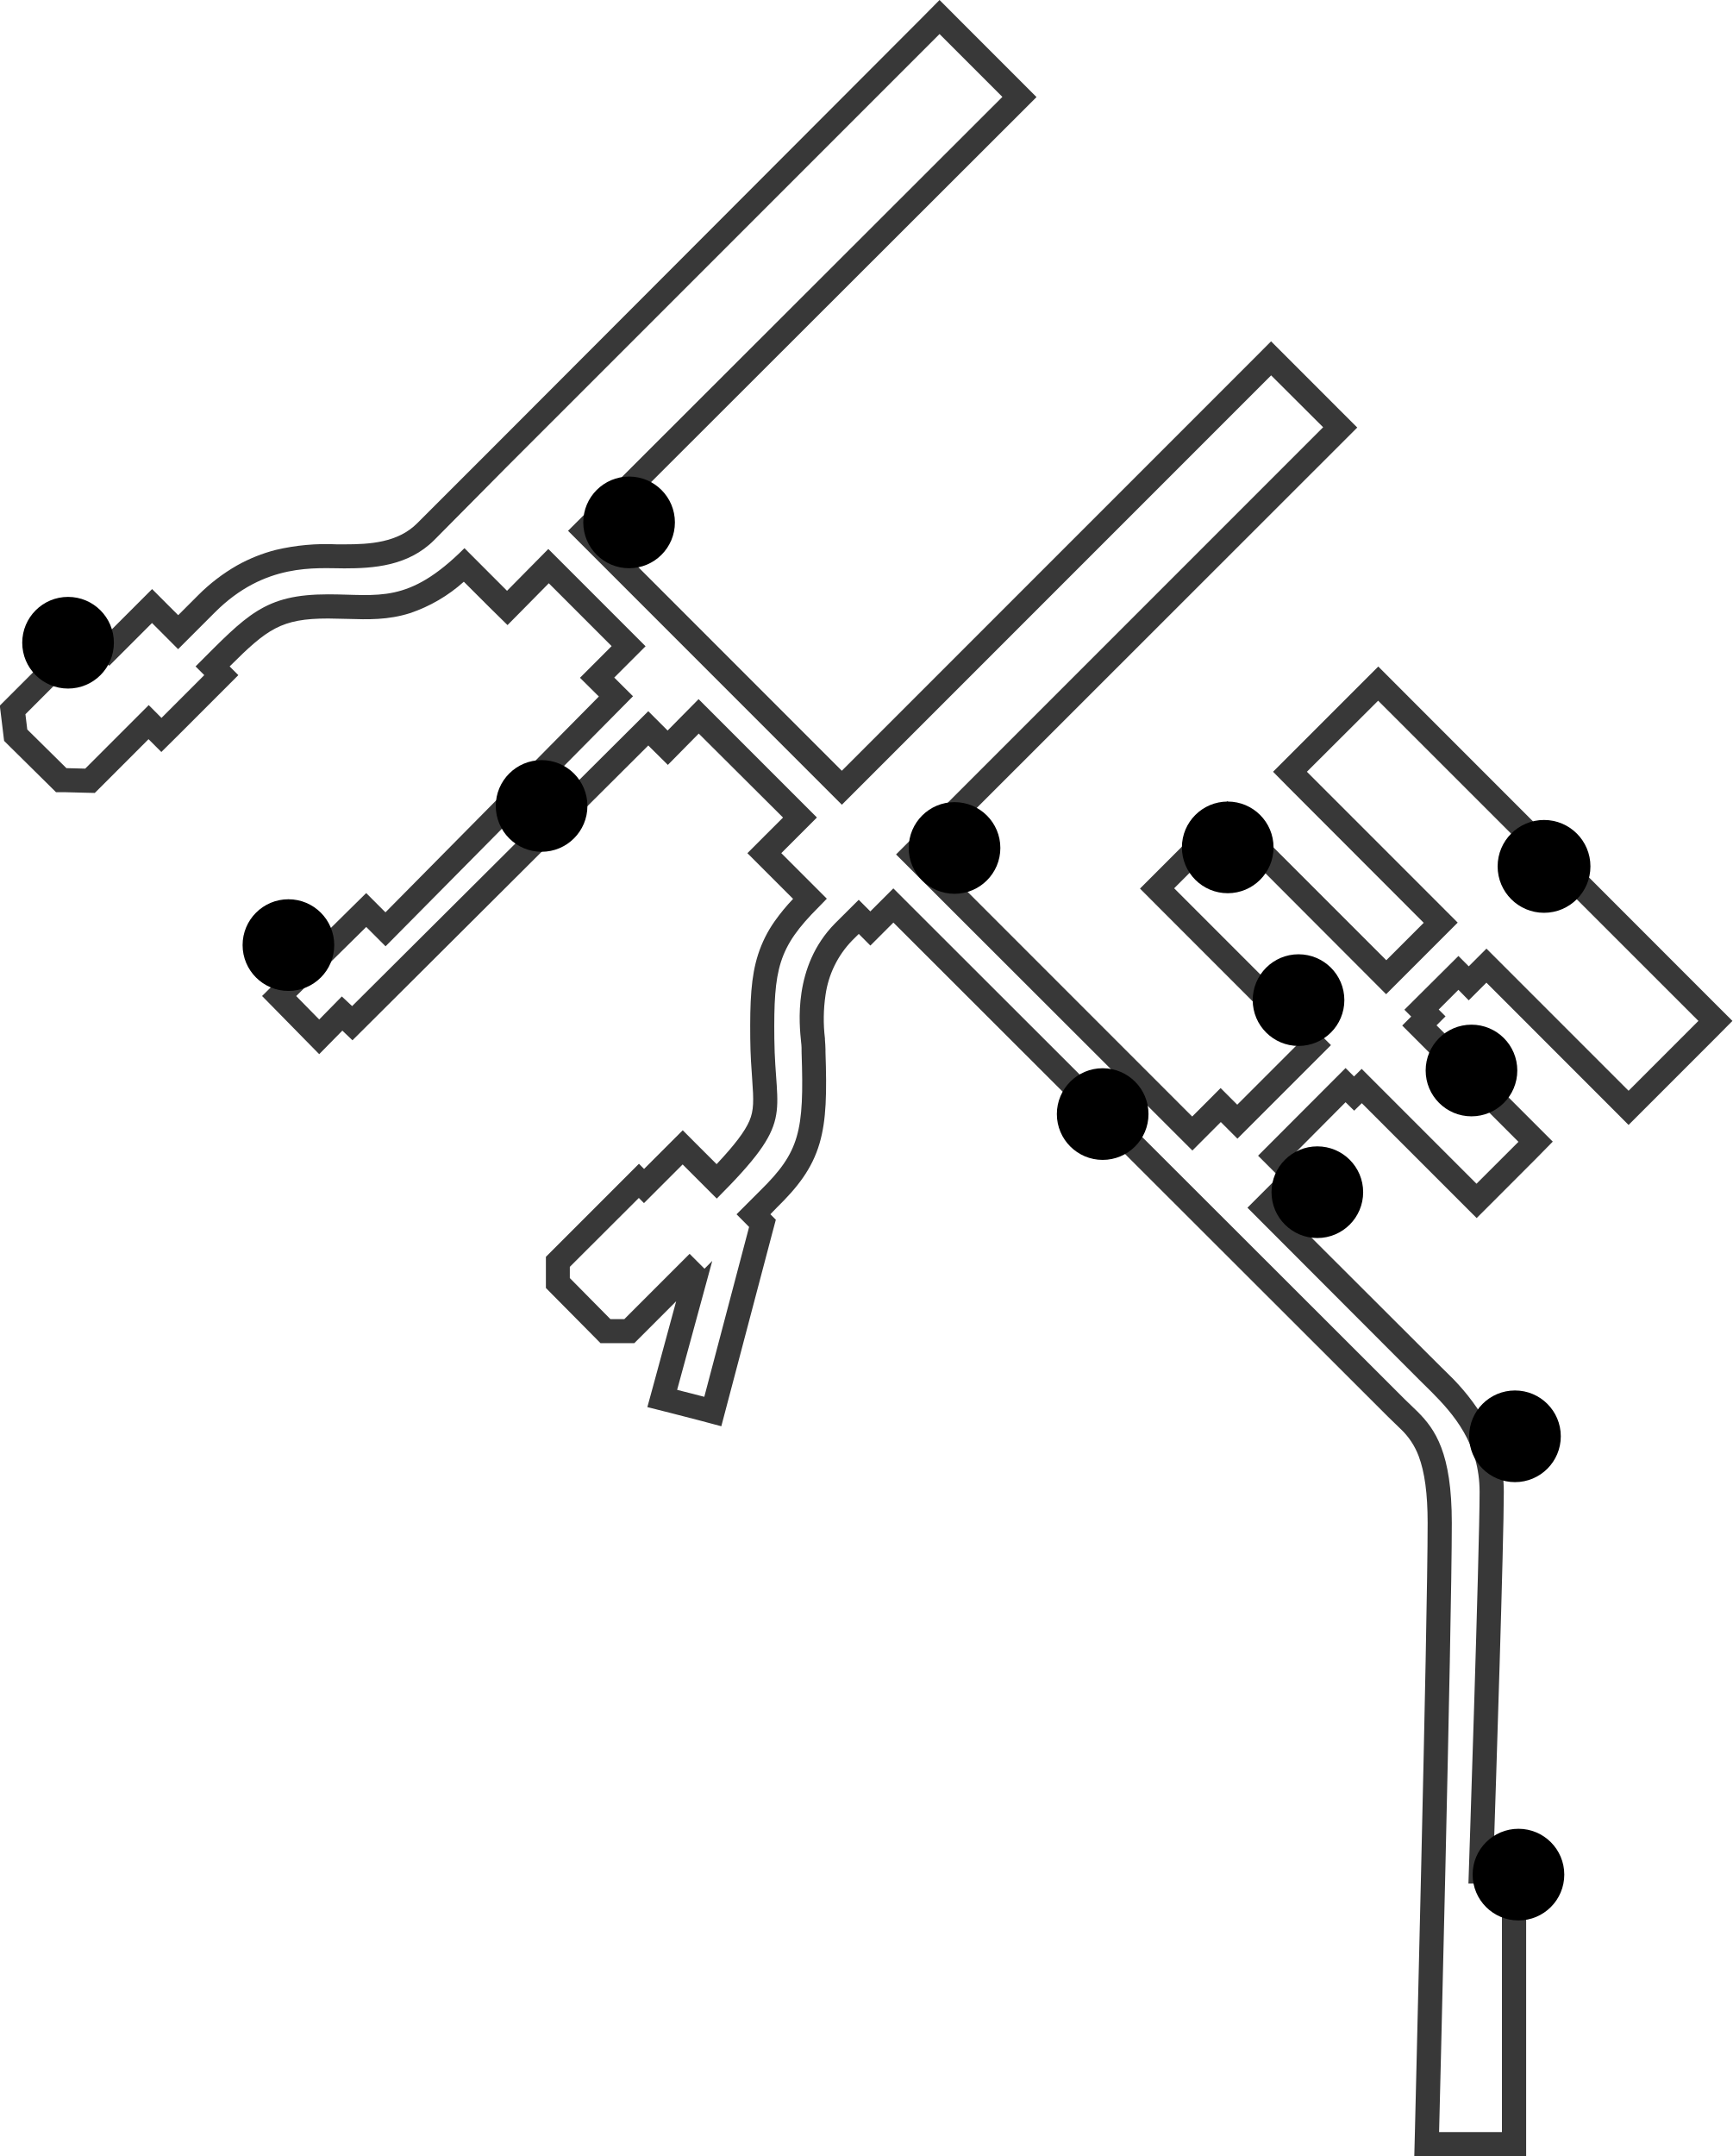
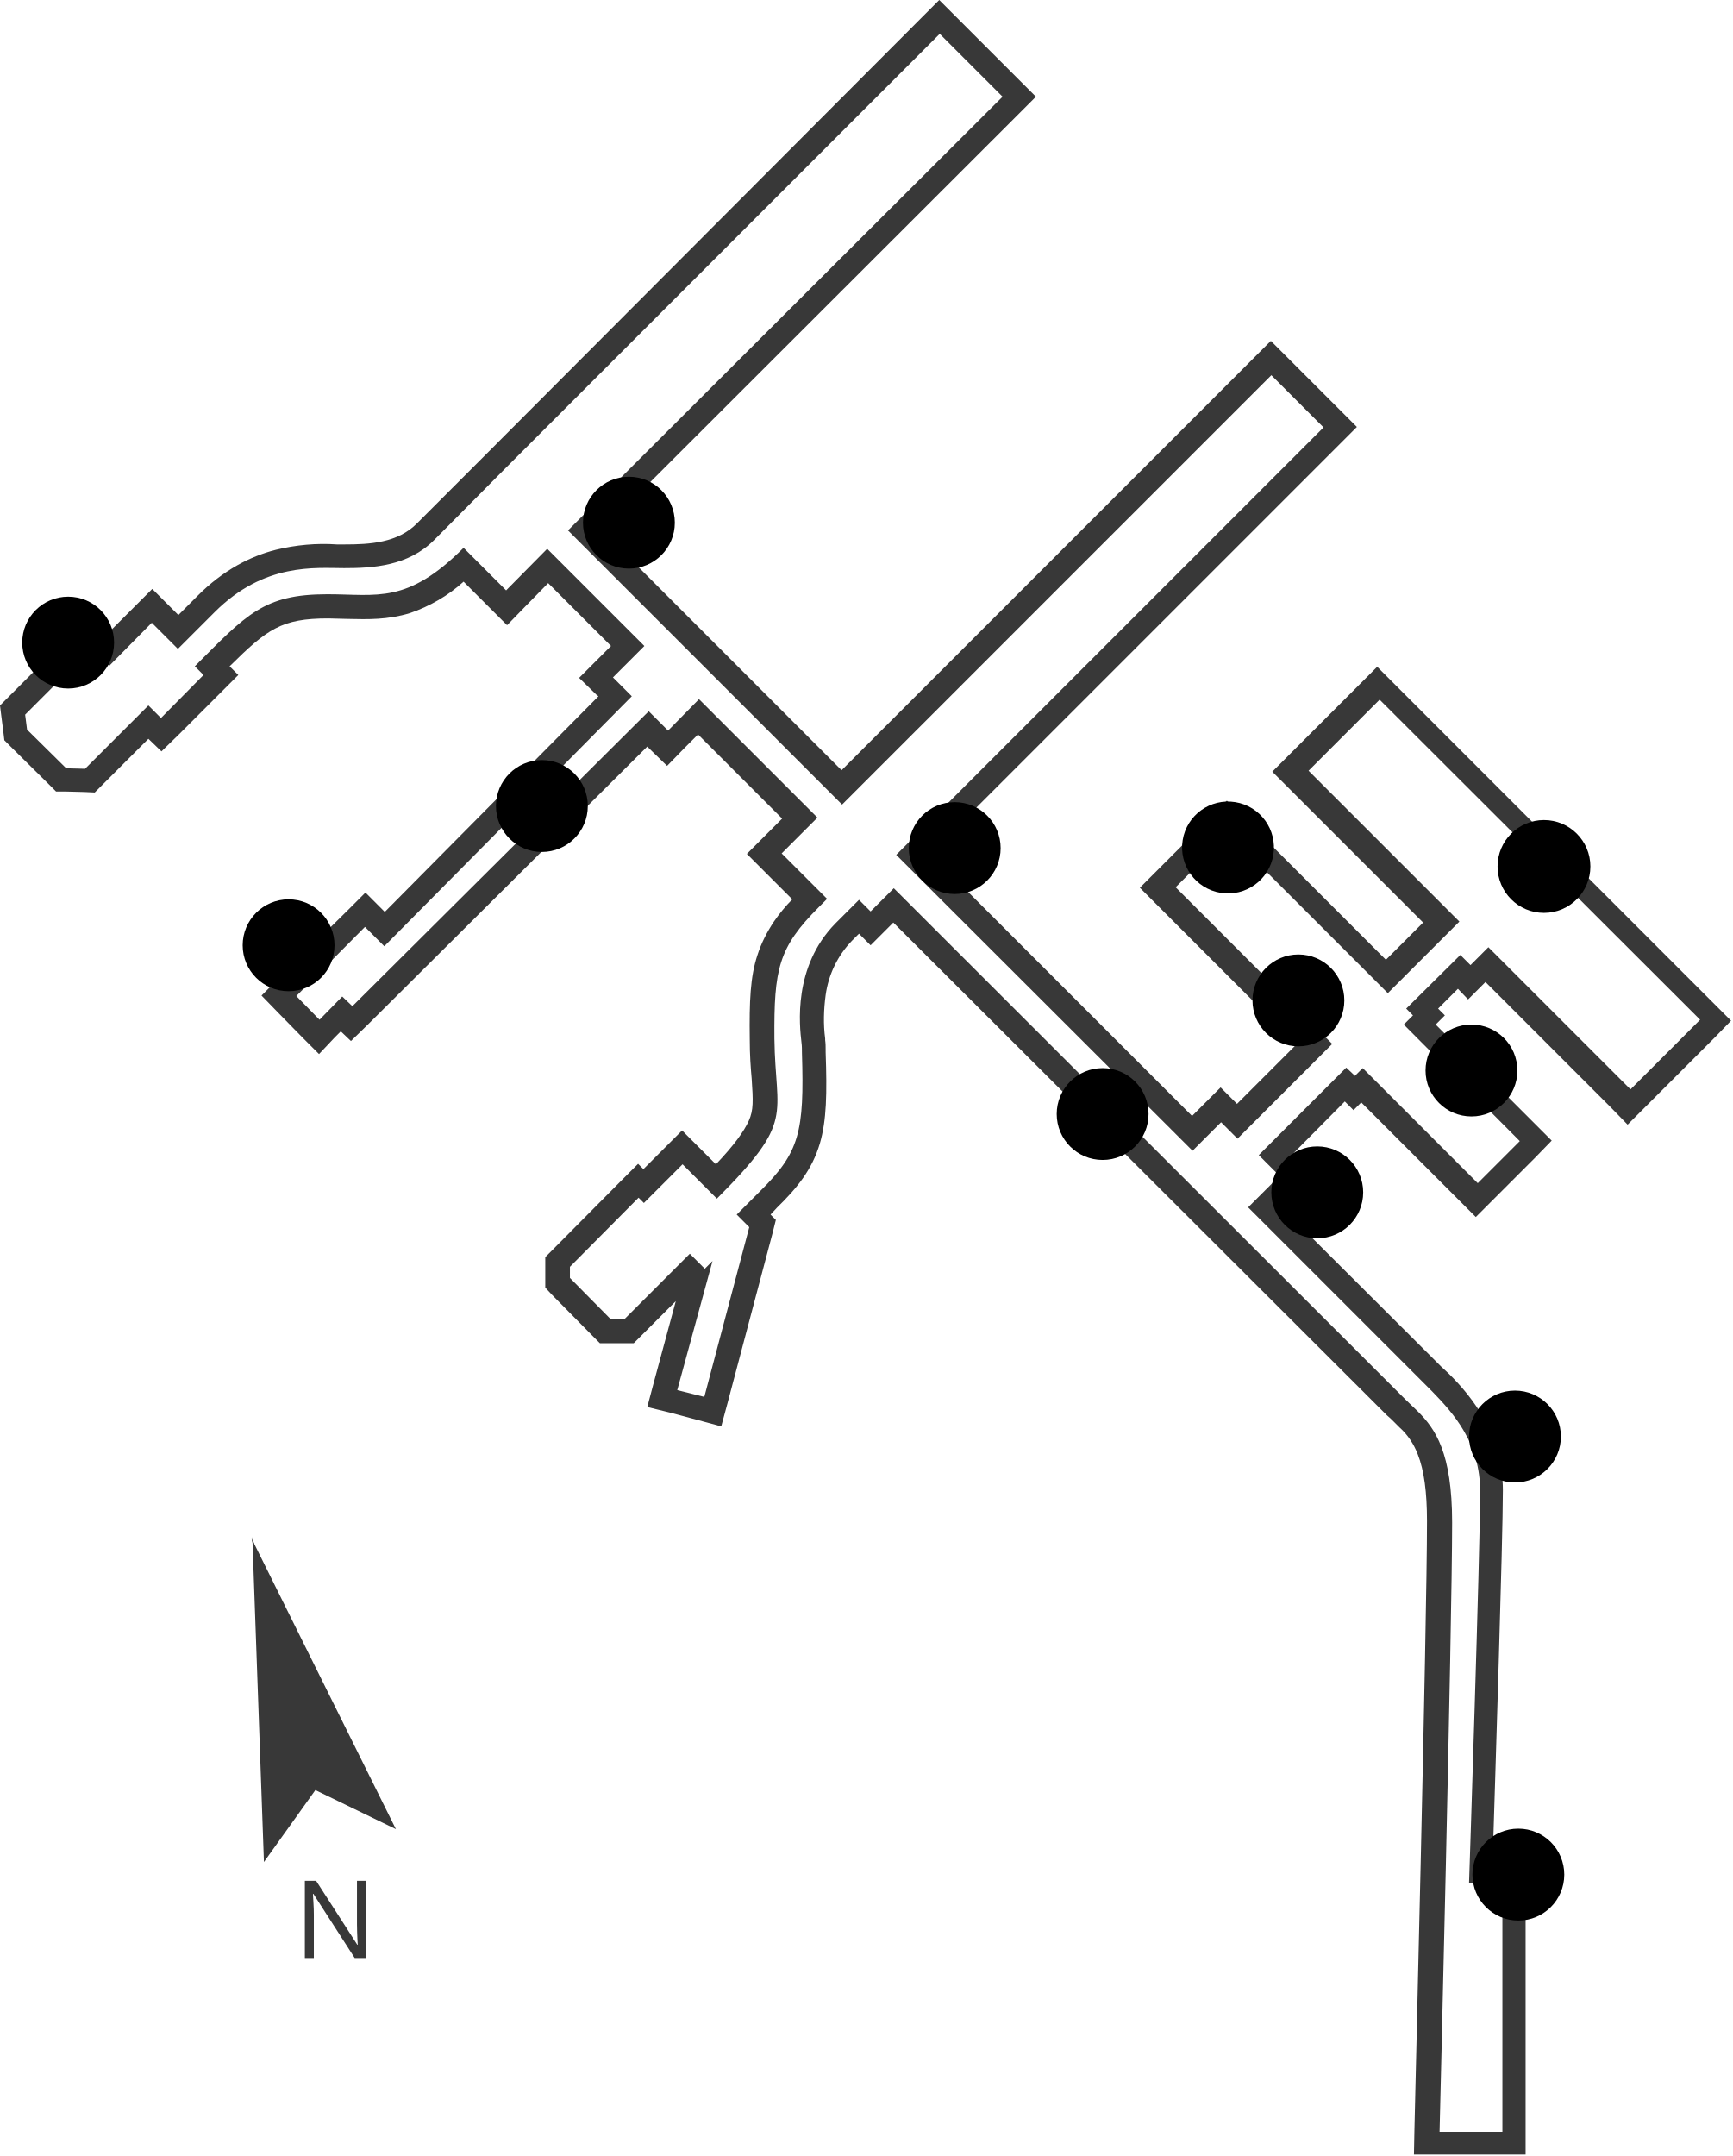
- <svg viewBox="0 0 358.42 445.94">
-   <g id="Path_1" data-name="Path 1">
-     <path fill="none" d="M243.37,218.28l4.92-4.9,2.4,2.4,4.76-4.76L361.28,316.73c4.41,4.41,9.7,7.53,9.7,25.5,0,21.29-2.63,126-2.63,126h13V416.85h-6.93s2.31-69,2.31-81c0-11.81-7.6-18.31-12.56-23.26L328.7,277.07l6.48-6.48-4.28-4.28L349,248.17l1.75,1.75,1.57-1.58,23.77,23.77,8.67-8.67-24-24.05,1.86-1.86-1.41-1.41L372.35,225l2.14,2.14,3.66-3.66,29.4,29.4L422,238.43,355.74,172.2,341,186.9l31.2,31.2-14.81,14.81L324.54,200l-11,11,32.44,32.44-19.35,19.34-3.43-3.43-5.88,5.89L256,204l88.36-88.36L333.6,104.91l-88.81,88.81-56.66-56.66L278,47.31l-13-13L160.43,139c-5.41,5.4-12.67,5.83-18.56,5.83s-16.46-1.23-26.78,9.09l-7.61,7.62-5.41-5.41-8.85,8.85-2.7-2.7-3.47,3.47H85.13L75.88,175l.39,3.15,8.09,8,3.89.1,13.13-13.14,2.65,2.65,8.85-8.85-1.8-1.8c10.7-10.7,14.21-14.91,27.44-14.91,10.42,0,16.53,2.11,28.18-9.55l8.82,8.82,8.54-8.65,20.12,20.12-6.49,6.48,3.89,3.86L150.39,223l-4-4-14.46,14.3,4.76,4.85,4.68-4.77,2.13,2,61.27-61,4,4,6.4-6.49,24.48,24.48-7.37,7.37,9.42,9.42L240,214.88c-8.41,8.41-9.33,12.75-9.18,27.21.16,16.28,4.42,16.76-11.91,33.09l-7.06-7.06-8,8-1.06-1.06-14.25,14.25v2.31l8.41,8.51h2.87l13.51-13.52,3.07,3.08,1.62-1.62-7.27,26.67,5.61,1.44,9.27-35.13L223,278.43s2-2,4.89-4.89c8.15-8,9.13-12.21,8.57-28.51,0-.73,0-1.47-.11-2.19C236,239.3,234.57,227.18,243.37,218.28Z" transform="translate(-70.62 -27.27)" />
-     <path fill="#383838" d="M210.71,314.74l5.62,1.44,9.27-35.13L223,278.43s2-2,4.89-4.89c8.15-8,9.13-12.21,8.57-28.51,0-.73,0-1.47-.1-2.2-.35-3.53-1.77-15.65,7-24.55l4.92-4.9,2.4,2.4,4.76-4.76L361.28,316.73c.86.85,1.75,1.66,2.62,2.53,3.64,3.65,7.08,8.48,7.08,23,0,21.28-2.63,126-2.63,126h13V416.85h-6.93s2.31-69,2.31-81c0-9.95-5.39-16.12-10.05-20.78-.87-.88-1.72-1.7-2.51-2.48L328.7,277.07l6.48-6.48-4.28-4.28L349,248.18l1.75,1.74,1.58-1.57,23.76,23.76,8.68-8.67-24.05-24.05,1.86-1.86-1.41-1.41L372.35,225l2.14,2.14,3.66-3.66,29.4,29.4L422,238.43,355.74,172.2,341,186.9l31.2,31.2-14.81,14.81L324.54,200l-11,11,32.44,32.44-19.35,19.35-3.44-3.44-5.88,5.89L256,204l88.36-88.36L333.6,104.91l-88.81,88.81-56.65-56.66L278,47.31l-13-13-89.79,89.78L160.43,139c-5.41,5.4-12.67,5.83-18.56,5.83s-16.46-1.23-26.78,9.09l-7.62,7.62,0,0,0,0-5.4-5.41-8.85,8.85-2.7-2.7-3.47,3.47H85.13L75.88,175l.38,3.15,8.1,8,3.89.1,13.14-13.14,2.64,2.65,8.85-8.85-1.8-1.8c10.7-10.7,14.22-14.91,27.44-14.91,10.42,0,16.53,2.11,28.19-9.55l8.81,8.82,8.54-8.65,20.12,20.12-6.48,6.48,3.88,3.86L150.39,223l-4-4L131.9,233.29l4.76,4.85,4.68-4.77,2.13,2,61.27-61,4,4,6.41-6.49,24.48,24.48-7.37,7.37,9.42,9.42L240,214.88c-8.42,8.41-9.33,12.75-9.18,27.21.16,16.28,4.42,16.76-11.91,33.09l-7.06-7.06-8,8-1.06-1.07L188.51,289.3v2.32l8.4,8.5h2.87l13.51-13.51,3.08,3.08,1.61-1.62-7.27,26.67m-6.16,3.57,1.34-4.89,4.62-17-7.19,7.2-1.47,1.46h-7l-1.46-1.48L185,295.13l-1.44-1.46v-6.44l1.46-1.46,14.25-14.25,3.54-3.54,1.06,1.07,4.46-4.46,3.54-3.54,3.53,3.54,3.48,3.47c3.75-4,5.84-6.76,6.78-8.95s.9-4.21.57-8.73c-.16-2.19-.36-4.92-.39-8.24-.08-7.79.15-12.88,1.62-17.45a25.34,25.34,0,0,1,3.45-6.9,40.78,40.78,0,0,1,3.79-4.6l-5.92-5.92-3.53-3.53,3.53-3.54,3.84-3.83L215.18,179l-2.87,2.91-3.52,3.57-3.56-3.53-.48-.49L147,239l-3.46,3.44-2.09-2-1.22,1.24-3.57,3.63-3.57-3.63-4.76-4.85-3.49-3.55,3.54-3.51,14.46-14.29,3.54-3.49,3.51,3.51.48.47,44.15-44.64-.35-.34-3.56-3.53,3.55-3.55,3-3-13-13-5,5.07-3.54,3.58L172,153l-5.42-5.41a31.91,31.91,0,0,1-11.13,6.5c-4.56,1.44-8.64,1.32-13,1.19-1.27,0-2.58-.08-3.95-.08-9.71,0-12.59,2.16-20.37,9.91l1.8,1.8-3.54,3.54-8.84,8.84L104,182.81l-2.65-2.65-9.6,9.61-1.52,1.51-2.14-.05-3.88-.1-2,0-1.41-1.4-8.1-8-1.23-1.22-.21-1.72-.38-3.15-.3-2.42,1.72-1.72,9.25-9.25,1.46-1.46H85l2-2,3.54-3.53,2.7,2.7,5.31-5.31,3.54-3.54,3.53,3.54,1.87,1.86,4.08-4.08a38,38,0,0,1,8.11-6.22,33.43,33.43,0,0,1,8-3.2,45.33,45.33,0,0,1,12.63-1.15l1.63,0c5.15,0,11-.34,15-4.37l14.83-14.82L261.5,30.81,265,27.27l3.53,3.54,13,13,3.53,3.54-3.54,3.54-86.32,86.21,49.58,49.59,85.28-85.28,3.53-3.54,3.54,3.54,10.75,10.76,3.54,3.53-3.54,3.54L263.07,204l54.2,54.21,2.35-2.35,3.53-3.54,3.44,3.44,12.28-12.28L310,214.6l-3.53-3.54,3.53-3.53,11-11,3.54-3.54,3.53,3.54,29.36,29.35,7.74-7.74L337.5,190.44,334,186.9l3.53-3.53,14.7-14.7,3.54-3.54,3.53,3.54L425.5,234.9l3.54,3.53L425.5,242l-14.42,14.42-3.53,3.53L404,256.39l-25.86-25.87-.13.13-3.53,3.53L372.35,232l-4.08,4.08,1.41,1.41-1.86,1.86,20.51,20.51,3.54,3.54L388.33,267l-8.67,8.68-3.54,3.53-3.53-3.53-20.23-20.23L350.78,257,349,255.25,338,266.31l.75.75,3.53,3.53-3.53,3.54-3,2.94,32,31.94c.36.37.75.75,1.15,1.14l1.36,1.34A45.34,45.34,0,0,1,377.8,321a29.52,29.52,0,0,1,2.84,6.71,30.14,30.14,0,0,1,1.1,8.15c0,10.16-1.6,59.68-2.14,76h6.76v61.36H363.22l.13-5.13c0-1,2.63-104.87,2.63-125.85,0-6-.61-10.49-1.85-13.78a14.89,14.89,0,0,0-3.76-5.65c-.4-.4-.81-.79-1.24-1.2s-.91-.87-1.38-1.34L255.45,218.09l-1.22,1.22-3.54,3.54-2.4-2.41-1.38,1.37a20.25,20.25,0,0,0-5.5,11.26,33.87,33.87,0,0,0-.12,9l0,.25c.07.73.09,1.42.11,2,0,.16,0,.32,0,.48.29,8.57.19,14.13-1.22,18.94-1.57,5.38-4.67,9.21-8.85,13.31L230,278.42l1.13,1.13-.74,2.78-9.27,35.13-1.27,4.81L215.08,321l-5.62-1.45Z" transform="translate(-70.62 -27.27)" />
-   </g>
-   <g title="test">
-     <circle cx="59.67" cy="195.48" r="9.48" />
+ <svg xmlns="http://www.w3.org/2000/svg" version="1.1" id="Layer_1" x="0px" y="0px" viewBox="0 0 358.4 445.9" style="enable-background:new 0 0 358.4 445.9;" xml:space="preserve">
+   <style type="text/css">
+ 	.st0{fill:none;}
+ 	.st1{fill:#383838;}
+ 	.st2{font-family:'Montserrat-Bold';}
+ 	.st3{font-size:22.38px;}
+ </style>
+   <g id="Path_1">
+     <path class="st0" d="M172.8,191l4.9-4.9l2.4,2.4l4.8-4.8l105.8,105.7c4.4,4.4,9.7,7.5,9.7,25.5c0,21.3-2.6,126-2.6,126h13v-51.4   h-6.9c0,0,2.3-69,2.3-81c0-11.8-7.6-18.3-12.6-23.3l-35.5-35.5l6.5-6.5l-4.3-4.3l18.1-18.1l1.8,1.8l1.6-1.6l23.8,23.8l8.7-8.7   l-24-24.1l1.9-1.9l-1.4-1.4l11.1-11.1l2.1,2.1l3.7-3.7l29.4,29.4l14.4-14.4l-66.3-66.2l-14.7,14.7l31.2,31.2l-14.8,14.8l-32.9-32.9   l-11,11l32.4,32.4L256,235.5l-3.4-3.4l-5.9,5.9l-61.3-61.2l88.4-88.4L263,77.6l-88.8,88.8l-56.7-56.7L207.4,20l-13-13L89.8,111.7   c-5.4,5.4-12.7,5.8-18.6,5.8s-16.5-1.2-26.8,9.1l-7.6,7.6l-5.4-5.4l-8.8,8.9l-2.7-2.7l-3.5,3.5h-1.9l-9.3,9.3l0.4,3.1l8.1,8   l3.9,0.1l13.1-13.1l2.7,2.6l8.8-8.9l-1.8-1.8c10.7-10.7,14.2-14.9,27.4-14.9c10.4,0,16.5,2.1,28.2-9.6l8.8,8.8l8.5-8.6l20.1,20.1   l-6.5,6.5l3.9,3.9l-51.2,51.7l-4-4L61.3,206l4.8,4.9l4.7-4.8l2.1,2l61.3-61l4,4l6.4-6.5l24.5,24.5l-7.4,7.4l9.4,9.4l-1.7,1.7   c-8.4,8.4-9.3,12.8-9.2,27.2c0.2,16.3,4.4,16.8-11.9,33.1l-7.1-7.1l-8,8l-1.1-1.1L117.9,262v2.3l8.4,8.5h2.9l13.5-13.5l3.1,3.1   l1.6-1.6l-7.3,26.7l5.6,1.4l9.3-35.1l-2.6-2.6c0,0,2-2,4.9-4.9c8.1-8,9.1-12.2,8.6-28.5c0-0.7,0-1.5-0.1-2.2   C165.4,212,164,199.9,172.8,191z" />
+     <path class="st1" d="M140.1,287.5l5.6,1.4l9.3-35.1l-2.6-2.6c0,0,2-2,4.9-4.9c8.1-8,9.1-12.2,8.6-28.5c0-0.7,0-1.5-0.1-2.2   c-0.4-3.5-1.8-15.6,7-24.6l4.9-4.9l2.4,2.4l4.8-4.8l105.8,105.7c0.9,0.9,1.8,1.7,2.6,2.5c3.6,3.6,7.1,8.5,7.1,23   c0,21.3-2.6,126-2.6,126h13v-51.4h-6.9c0,0,2.3-69,2.3-81c0-10-5.4-16.1-10-20.8c-0.9-0.9-1.7-1.7-2.5-2.5l-35.5-35.5l6.5-6.5   l-4.3-4.3l18.1-18.1l1.8,1.7l1.6-1.6l23.8,23.8l8.7-8.7l-24-24.1l1.9-1.9l-1.4-1.4l11.2-11.1l2.1,2.1l3.7-3.7l29.4,29.4l14.4-14.4   l-66.3-66.2l-14.7,14.7l31.2,31.2l-14.8,14.8l-32.9-32.9l-11,11l32.4,32.4L256,235.5l-3.4-3.4l-5.9,5.9l-61.3-61.2l88.4-88.4   L263,77.6l-88.8,88.8l-56.7-56.7L207.4,20l-13-13l-89.8,89.8l-14.8,14.9c-5.4,5.4-12.7,5.8-18.6,5.8s-16.5-1.2-26.8,9.1l-7.6,7.6   l0,0l0,0l-5.4-5.4l-8.8,8.9l-2.7-2.7l-3.5,3.5h-1.9l-9.3,9.3l0.4,3.1l8.1,8l3.9,0.1l13.1-13.1l2.6,2.6l8.8-8.9l-1.8-1.8   c10.7-10.7,14.2-14.9,27.4-14.9c10.4,0,16.5,2.1,28.2-9.6l8.8,8.8l8.5-8.6l20.1,20.1l-6.5,6.5l3.9,3.9l-51.2,51.7l-4-4L61.3,206   l4.8,4.9l4.7-4.8l2.1,2l61.3-61l4,4l6.4-6.5l24.5,24.5l-7.4,7.4l9.4,9.4l-1.7,1.7c-8.4,8.4-9.3,12.8-9.2,27.2   c0.2,16.3,4.4,16.8-11.9,33.1l-7.1-7.1l-8,8l-1.1-1.1L117.9,262v2.3l8.4,8.5h2.9l13.5-13.5l3.1,3.1l1.6-1.6L140.1,287.5 M133.9,291   l1.3-4.9l4.6-17l-7.2,7.2l-1.5,1.5h-7l-1.5-1.5l-8.4-8.5l-1.4-1.5V260l1.5-1.5l14.2-14.3l3.5-3.5l1.1,1.1l4.5-4.5l3.5-3.5l3.5,3.5   l3.5,3.5c3.8-4,5.8-6.8,6.8-9s0.9-4.2,0.6-8.7c-0.2-2.2-0.4-4.9-0.4-8.2c-0.1-7.8,0.1-12.9,1.6-17.4c0.8-2.5,2-4.8,3.4-6.9   c1.1-1.6,2.4-3.2,3.8-4.6l-5.9-5.9l-3.5-3.5l3.5-3.5l3.8-3.8l-17.4-17.4l-2.9,2.9l-3.5,3.6l-3.6-3.5l-0.5-0.5l-57.8,57.5l-3.5,3.4   l-2.1-2l-1.2,1.2L66,218l-3.6-3.6l-4.8-4.9l-3.5-3.6l3.5-3.5l14.5-14.3l3.5-3.5l3.5,3.5l0.5,0.5l44.2-44.6l-0.4-0.3l-3.6-3.5   l3.6-3.6l3-3l-13-13l-5,5.1l-3.5,3.6l-3.6-3.6l-5.4-5.4c-3.2,2.9-7,5.1-11.1,6.5c-4.6,1.4-8.6,1.3-13,1.2c-1.3,0-2.6-0.1-3.9-0.1   c-9.7,0-12.6,2.2-20.4,9.9l1.8,1.8l-3.5,3.5l-8.8,8.8l-3.6,3.5l-2.7-2.6l-9.6,9.6l-1.5,1.5l-2.1-0.1l-3.9-0.1h-2l-1.4-1.4l-8.1-8   l-1.2-1.2l-0.2-1.7l-0.4-3.1L0,145.9l1.7-1.7l9.3-9.3l1.5-1.5h2l2-2l3.5-3.5l2.7,2.7l5.3-5.3l3.5-3.5l3.5,3.5l1.9,1.9l4.1-4.1   c2.4-2.4,5.1-4.5,8.1-6.2c2.5-1.4,5.2-2.5,8-3.2c4.1-1,8.4-1.4,12.6-1.1h1.6c5.1,0,11-0.3,15-4.4l14.8-14.8l89.7-89.9l3.5-3.5   l3.5,3.5l13,13l3.5,3.5l-3.5,3.5l-86.3,86.2l49.6,49.6l85.3-85.3l3.5-3.5l3.5,3.5l10.8,10.8l3.5,3.5l-3.5,3.5l-84.8,84.8l54.2,54.2   l2.4-2.4l3.5-3.5l3.4,3.4l12.3-12.3l-28.9-28.9l-3.5-3.5l3.5-3.5l11-11l3.5-3.5l3.5,3.5l29.4,29.4l7.7-7.7l-27.7-27.7l-3.5-3.5   l3.5-3.5l14.7-14.7l3.5-3.5l3.5,3.5l66.2,66.2l3.5,3.5l-3.5,3.6l-14.4,14.4l-3.5,3.5l-3.5-3.6l-25.9-25.9l-0.1,0.1l-3.5,3.5   l-2.1-2.2l-4.1,4.1l1.4,1.4l-1.9,1.9l20.5,20.5l3.5,3.5l-3.5,3.6l-8.7,8.7l-3.5,3.5l-3.5-3.5l-20.2-20.2l-1.6,1.6l-1.8-1.8   l-11,11.1l0.8,0.8l3.5,3.5l-3.5,3.5l-3,2.9l32,31.9c0.4,0.4,0.8,0.8,1.1,1.1l1.4,1.3c2.9,2.8,5.5,6,7.5,9.5   c1.2,2.1,2.2,4.4,2.8,6.7c0.7,2.7,1.1,5.4,1.1,8.1c0,10.2-1.6,59.7-2.1,76h6.8v61.4h-23.1l0.1-5.1c0-1,2.6-104.9,2.6-125.9   c0-6-0.6-10.5-1.9-13.8c-0.8-2.1-2.1-4.1-3.8-5.6c-0.4-0.4-0.8-0.8-1.2-1.2s-0.9-0.9-1.4-1.3L184.8,190.8l-1.2,1.2l-3.5,3.5   l-2.4-2.4l-1.4,1.4c-3,3.1-4.9,7-5.5,11.3c-0.4,3-0.5,6-0.1,9v0.3c0.1,0.7,0.1,1.4,0.1,2c0,0.2,0,0.3,0,0.5   c0.3,8.6,0.2,14.1-1.2,18.9c-1.6,5.4-4.7,9.2-8.9,13.3l-1.3,1.4l1.1,1.1l-0.7,2.8l-9.3,35.1l-1.3,4.8l-4.8-1.3l-5.6-1.5L133.9,291z   " />
  </g>
  <g>
-     <circle cx="14.08" cy="132.94" r="9.48" />
+     <circle cx="59.7" cy="195.5" r="9.5" />
  </g>
  <g>
-     <circle cx="197.48" cy="175.39" r="9.48" />
+     <circle cx="14.1" cy="132.9" r="9.5" />
  </g>
  <g>
-     <circle cx="112.05" cy="166.7" r="9.48" />
+     <circle cx="197.5" cy="175.4" r="9.5" />
  </g>
  <g>
-     <circle cx="130.15" cy="108.05" r="9.48" />
+     <circle cx="112.1" cy="166.7" r="9.5" />
  </g>
  <g>
-     <circle cx="228.13" cy="230.43" r="9.48" />
+     <circle cx="130.1" cy="108.1" r="9.5" />
  </g>
  <g>
-     <circle cx="272.54" cy="246.59" r="9.48" />
+     <circle cx="228.1" cy="230.4" r="9.5" />
  </g>
  <g>
-     <circle cx="313.43" cy="297.08" r="9.48" />
+     <circle cx="272.5" cy="246.6" r="9.5" />
  </g>
  <g>
-     <circle cx="314.15" cy="387.74" r="9.48" />
+     <circle cx="313.4" cy="297.1" r="9.5" />
  </g>
  <g>
-     <circle cx="304.43" cy="221.42" r="9.48" />
+     <circle cx="314.1" cy="387.7" r="9.5" />
  </g>
  <g>
-     <circle cx="268.65" cy="206.86" r="9.48" />
+     <circle cx="304.4" cy="221.4" r="9.5" />
  </g>
  <g>
-     <circle cx="254" cy="175.27" r="9.48" />
+     <circle cx="268.6" cy="206.9" r="9.5" />
  </g>
  <g>
-     <circle cx="319.44" cy="179.2" r="9.6" />
+     <ellipse transform="matrix(0.1602 -0.9871 0.9871 0.1602 40.3069 397.9151)" cx="254" cy="175.3" rx="9.5" ry="9.5" />
  </g>
+   <g>
+     <circle cx="319.4" cy="179.2" r="9.6" />
+   </g>
+   <polygon class="st1" points="54.6,385.1 65.4,370 52.2,317.9 " />
+   <polygon class="st1" points="81.9,378.3 65.2,370.2 52,318.1 " />
+   <text transform="matrix(1 0 0 1 60.8941 404.9506)" class="st1 st2 st3">N</text>
</svg>
